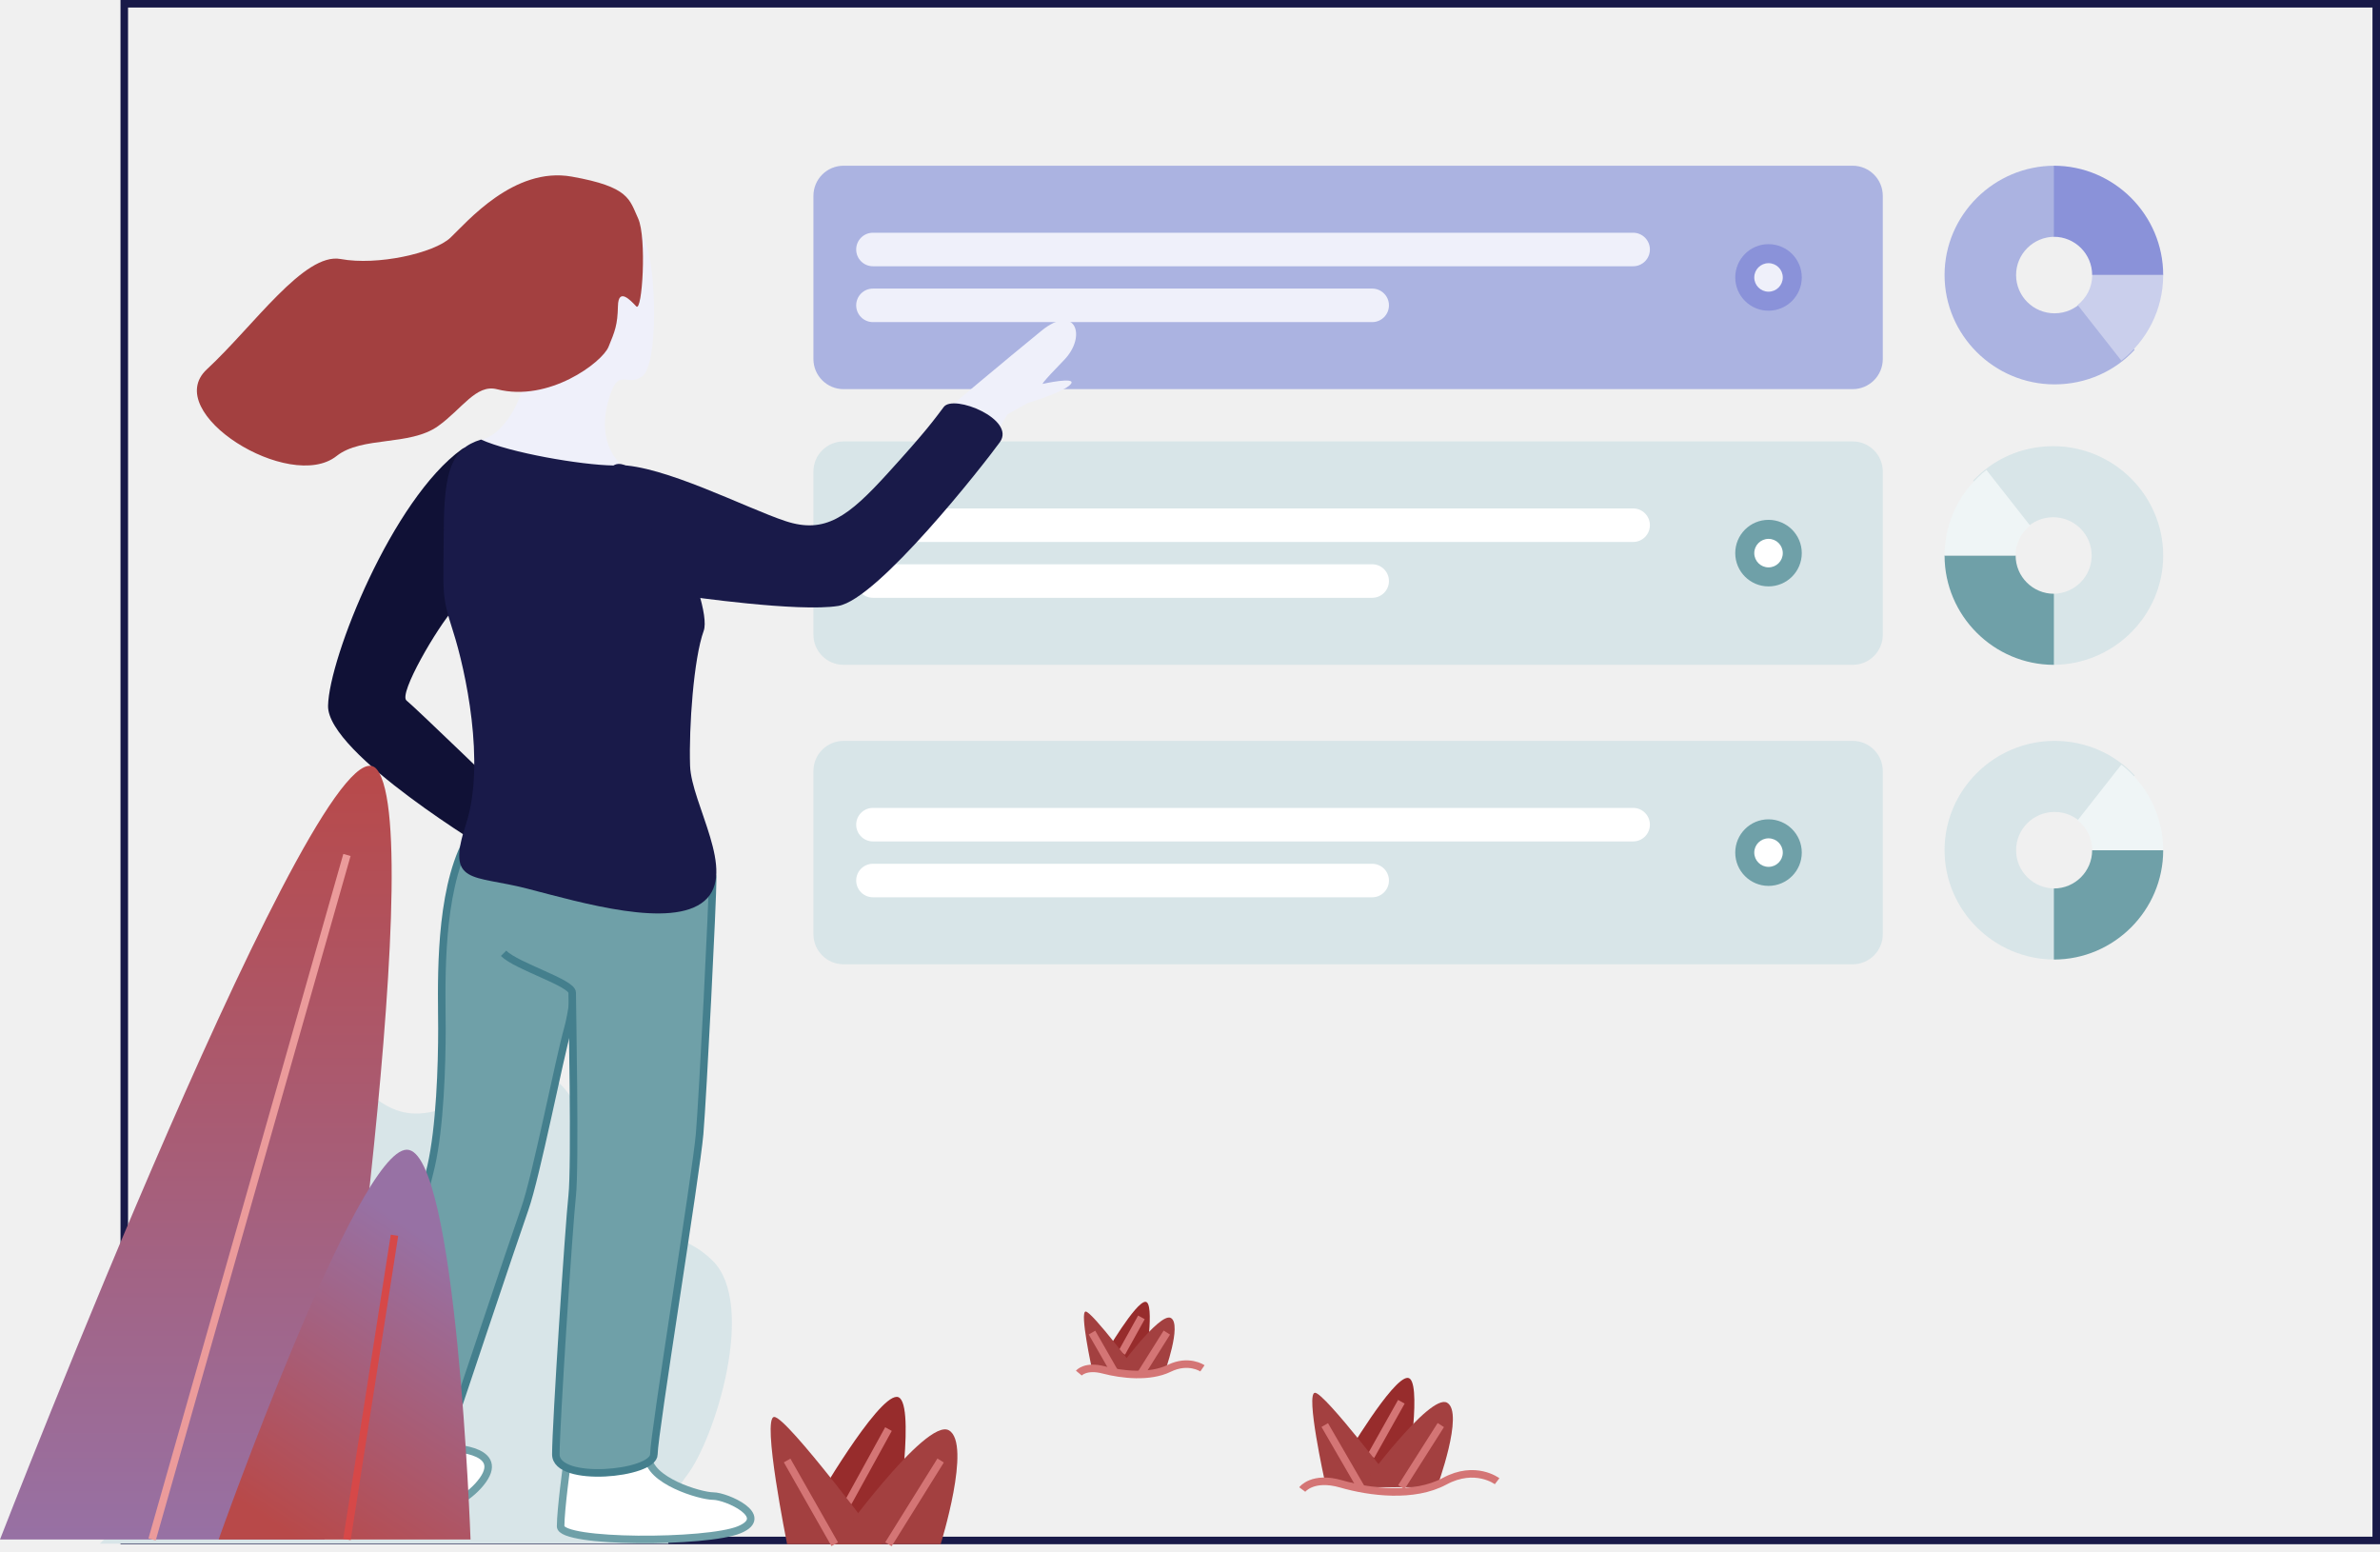
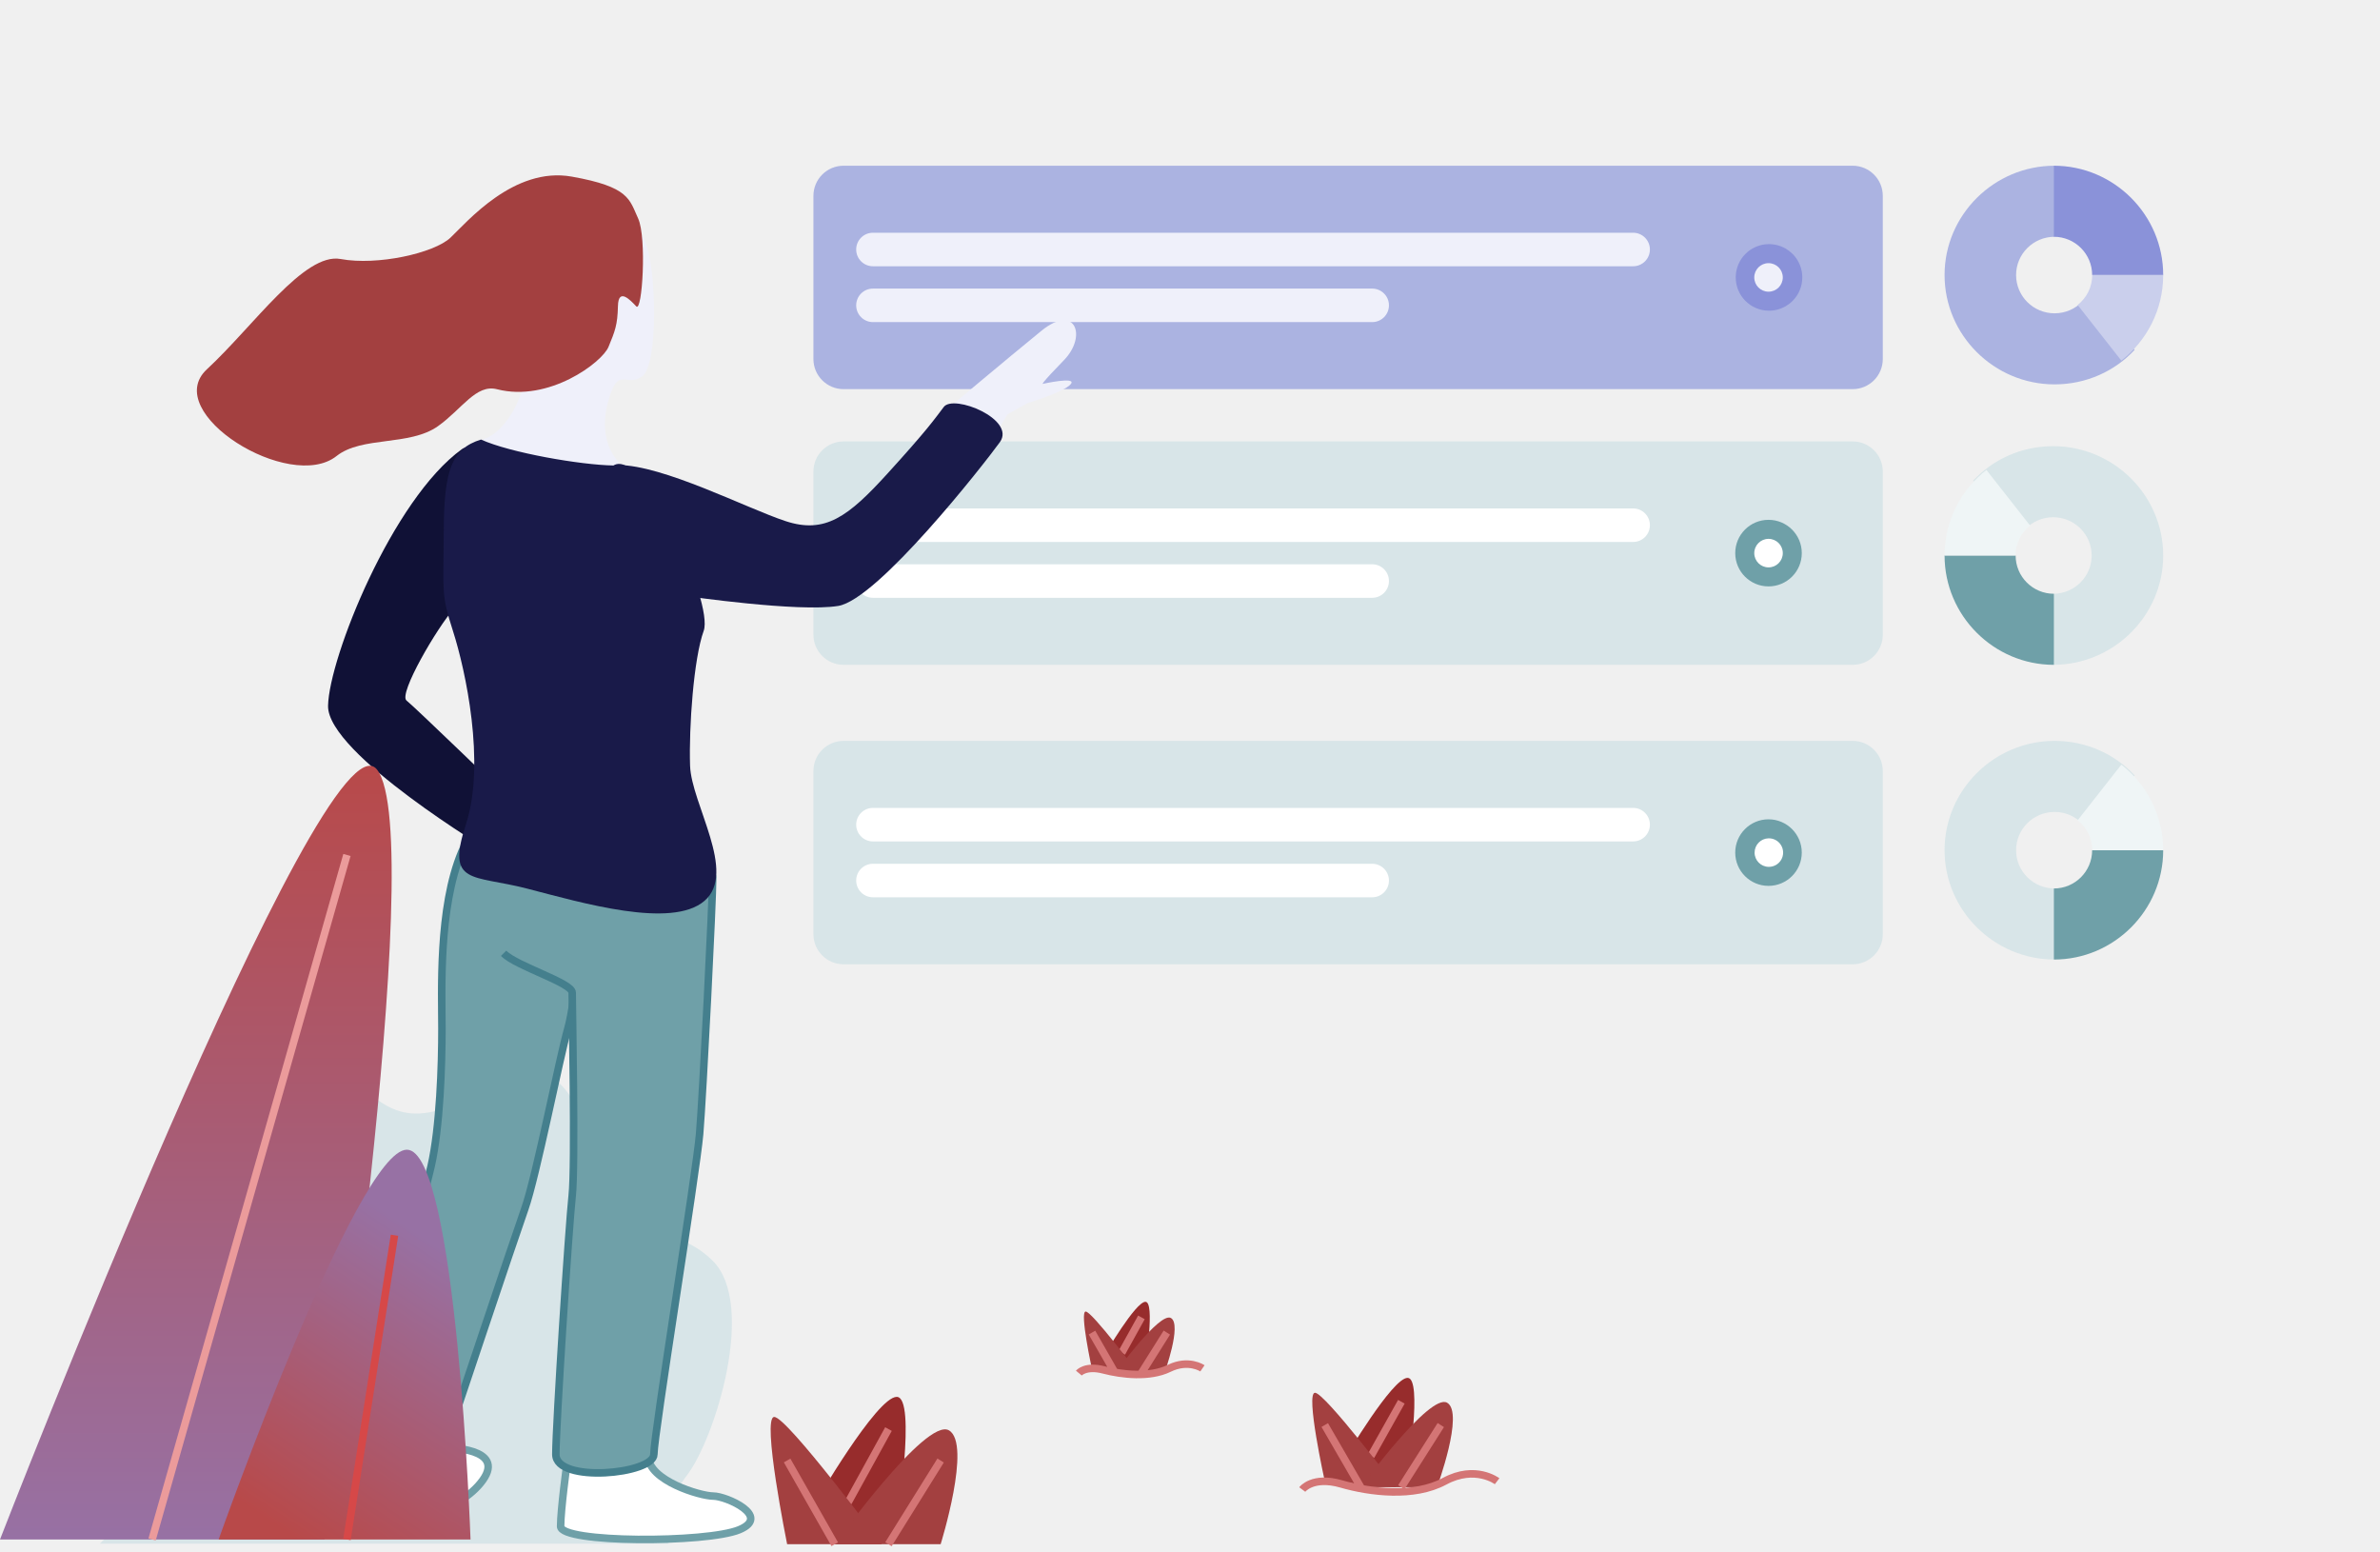
- <svg xmlns="http://www.w3.org/2000/svg" width="316" height="206" viewBox="0 0 316 206" fill="none">
-   <rect x="16.501" y="0.5" width="299" height="204" stroke="#191A49" />
-   <path fill-rule="evenodd" clip-rule="evenodd" d="M88.753 204.93C88.753 204.93 87.518 200.67 91.224 195.829C94.929 190.988 100.487 173.173 94.62 167.363C88.753 161.554 81.496 165.249 80.107 159.529C78.717 153.808 76.864 139.092 68.063 143.158C59.263 147.225 55.094 149.936 49.69 145.676C44.286 141.415 39.345 148.387 36.72 160.392C34.095 172.398 34.25 181.499 27.302 183.242C20.354 184.985 19.118 190.213 19.118 194.861C19.118 199.508 13.251 204.93 13.251 204.93H88.753Z" fill="#D8E5E8" />
-   <rect x="108.001" y="22" width="141.983" height="29.659" rx="4" fill="#ABB3E1" />
-   <rect x="113.679" y="30.897" width="105.383" height="4.449" rx="2.224" fill="#EFF0FA" />
-   <rect x="113.679" y="38.311" width="70.736" height="4.449" rx="2.224" fill="#EFF0FA" />
-   <path fill-rule="evenodd" clip-rule="evenodd" d="M234.811 41.246C237.25 41.246 239.228 39.269 239.228 36.829C239.228 34.389 237.25 32.412 234.811 32.412C232.371 32.412 230.394 34.389 230.394 36.829C230.394 39.269 232.371 41.246 234.811 41.246Z" fill="#8A92D9" />
-   <path fill-rule="evenodd" clip-rule="evenodd" d="M234.813 38.723C235.858 38.723 236.706 37.875 236.706 36.83C236.706 35.784 235.858 34.937 234.813 34.937C233.767 34.937 232.919 35.784 232.919 36.83C232.919 37.875 233.767 38.723 234.813 38.723Z" fill="#EFF0FA" />
-   <rect x="108.001" y="58.6" width="141.983" height="29.659" rx="4" fill="#D8E5E8" />
-   <rect x="113.679" y="67.497" width="105.383" height="4.449" rx="2.224" fill="white" />
-   <rect x="113.679" y="74.911" width="70.736" height="4.449" rx="2.224" fill="white" />
-   <path fill-rule="evenodd" clip-rule="evenodd" d="M234.811 77.846C237.25 77.846 239.228 75.868 239.228 73.428C239.228 70.989 237.25 69.011 234.811 69.011C232.371 69.011 230.394 70.989 230.394 73.428C230.394 75.868 232.371 77.846 234.811 77.846Z" fill="#6FA0A8" />
-   <path fill-rule="evenodd" clip-rule="evenodd" d="M234.813 75.322C235.858 75.322 236.706 74.475 236.706 73.429C236.706 72.384 235.858 71.536 234.813 71.536C233.767 71.536 232.919 72.384 232.919 73.429C232.919 74.475 233.767 75.322 234.813 75.322Z" fill="white" />
-   <rect x="108.001" y="98.354" width="141.983" height="29.659" rx="4" fill="#D8E5E8" />
-   <rect x="113.679" y="107.252" width="105.383" height="4.449" rx="2.224" fill="white" />
-   <rect x="113.679" y="114.667" width="70.736" height="4.449" rx="2.224" fill="white" />
-   <path fill-rule="evenodd" clip-rule="evenodd" d="M234.811 117.602C237.25 117.602 239.228 115.624 239.228 113.184C239.228 110.745 237.25 108.767 234.811 108.767C232.371 108.767 230.394 110.745 230.394 113.184C230.394 115.624 232.371 117.602 234.811 117.602Z" fill="#6FA0A8" />
-   <path fill-rule="evenodd" clip-rule="evenodd" d="M234.813 115.077C235.858 115.077 236.706 114.23 236.706 113.184C236.706 112.139 235.858 111.291 234.813 111.291C233.767 111.291 232.919 112.139 232.919 113.184C232.919 114.23 233.767 115.077 234.813 115.077Z" fill="white" />
-   <path fill-rule="evenodd" clip-rule="evenodd" d="M108.154 199.664C108.154 199.664 116.385 185.437 119.062 185.437C121.738 185.437 119.062 202.332 119.062 202.332L108.154 199.664Z" fill="#972C2C" />
-   <path d="M117.966 189.713L112.613 199.442" stroke="#D47575" />
-   <path fill-rule="evenodd" clip-rule="evenodd" d="M104.51 204.998C104.51 204.998 101.089 188.104 102.8 188.104C104.51 188.104 117.074 204.998 117.074 204.998H104.51Z" fill="#A34040" />
-   <path fill-rule="evenodd" clip-rule="evenodd" d="M110.829 204.999C110.829 204.999 122.934 188.105 125.995 189.883C129.056 191.661 124.891 204.999 124.891 204.999H110.829Z" fill="#A34040" />
-   <path d="M124.89 193.885L117.965 204.999" stroke="#D47575" />
-   <path d="M104.509 193.884L110.828 204.999" stroke="#D47575" />
-   <path fill-rule="evenodd" clip-rule="evenodd" d="M75.297 194.139C75.297 194.139 74.435 200.396 74.435 202.631C74.435 204.866 93.84 204.866 98.153 203.078C102.465 201.29 96.428 198.609 94.703 198.609C92.978 198.609 86.078 196.536 86.078 193.326C86.078 190.117 80.472 189.223 80.472 189.223L75.297 194.139Z" fill="white" stroke="#6FA0A8" />
-   <path fill-rule="evenodd" clip-rule="evenodd" d="M49.76 190.484C49.76 190.484 48.02 193.432 47.15 196.454C46.28 199.476 46.28 202.473 49.76 202.473C53.24 202.473 61.07 200.76 64.114 196.478C67.159 192.196 59.33 192.196 59.33 192.196L57.59 195.622C57.59 195.622 59.33 191.768 59.33 190.484" fill="white" />
-   <path d="M49.76 190.484C49.76 190.484 48.02 193.432 47.15 196.454C46.28 199.476 46.28 202.473 49.76 202.473C53.24 202.473 61.07 200.76 64.114 196.478C67.159 192.196 59.33 192.196 59.33 192.196L57.59 195.622C57.59 195.622 59.33 191.768 59.33 190.484" stroke="#6FA0A8" />
-   <path fill-rule="evenodd" clip-rule="evenodd" d="M61.316 113.075C58.167 120.51 58.677 131.782 58.677 136.568C58.677 141.354 58.428 149.62 57.233 154.841C56.038 160.061 48.562 186.6 48.562 190.516C48.562 194.431 58.237 194.431 59.117 191.821C59.997 189.211 68.133 164.847 69.672 160.496C71.212 156.146 74.269 140.484 75.39 136.568C76.511 132.652 77.589 119.6 77.589 119.6L72.311 108.724C72.311 108.724 64.465 105.639 61.316 113.075Z" fill="#6FA0A8" stroke="#447F8D" />
-   <path fill-rule="evenodd" clip-rule="evenodd" d="M75.971 107.82L82.912 108.724C82.912 108.724 94.626 113.507 94.626 116.551C94.626 119.595 93.324 145.385 92.891 150.537C92.457 155.69 86.817 190.431 86.817 193.065C86.817 195.699 73.802 196.954 73.802 193.065C73.802 189.176 75.537 162.648 75.971 158.734C76.405 154.821 75.971 133.077 75.971 131.772C75.971 130.467 68.596 128.293 66.86 126.554" fill="#6FA0A8" />
-   <path d="M75.971 107.82L82.912 108.724C82.912 108.724 94.626 113.507 94.626 116.551C94.626 119.595 93.324 145.385 92.891 150.537C92.457 155.69 86.817 190.431 86.817 193.065C86.817 195.699 73.802 196.954 73.802 193.065C73.802 189.176 75.537 162.648 75.971 158.734C76.405 154.821 75.971 133.077 75.971 131.772C75.971 130.467 68.596 128.293 66.86 126.554" stroke="#447F8D" />
-   <path fill-rule="evenodd" clip-rule="evenodd" d="M69.536 50.259C69.479 52.989 66.894 57.44 64.387 58.219C61.879 58.998 68.799 65.627 72.916 67.32C77.032 69.012 82.175 61.334 82.175 61.334C82.175 61.334 79.321 58.845 80.677 53.56C82.033 48.276 83.122 51.556 85.275 49.955C87.429 48.355 87.19 35.703 85.651 32.008C84.112 28.314 79.418 34.365 79.418 34.365L75.884 44.514C75.884 44.514 69.593 47.528 69.536 50.259Z" fill="#EFF0FA" />
-   <path fill-rule="evenodd" clip-rule="evenodd" d="M84.725 28.997C85.89 31.517 85.275 41.521 84.481 40.675C83.686 39.829 82.098 38.137 82.046 40.64C81.993 43.142 81.65 43.971 80.795 46.045C79.94 48.119 72.847 53.439 65.982 51.67C63.215 50.957 61.343 54.298 58.167 56.563C54.383 59.261 48.053 57.866 44.687 60.538C38.495 65.455 21.262 54.774 27.471 49.023C33.681 43.273 40.382 33.48 45.234 34.385C50.087 35.29 57.632 33.609 59.806 31.555C61.981 29.5 68.225 22.081 75.91 23.445C83.595 24.808 83.56 26.477 84.725 28.997Z" fill="#A34040" />
-   <path fill-rule="evenodd" clip-rule="evenodd" d="M61.334 59.623C52.091 66.285 43.691 87.324 43.557 93.694C43.425 100.064 65.26 113.127 65.26 113.127L68.003 106.37C68.003 106.37 55.083 93.862 53.976 92.997C52.87 92.131 58.082 83.228 60.301 80.77C62.451 78.388 64.458 57.371 61.334 59.623Z" fill="#101136" />
-   <path fill-rule="evenodd" clip-rule="evenodd" d="M81.451 61.795C85.486 59.293 94.776 80.045 93.435 83.735C92.094 87.424 91.46 96.544 91.622 101.633C91.783 106.722 97.914 115.808 93.544 119.585C89.174 123.363 77.234 119.838 69.978 117.962C62.723 116.086 59.202 117.544 61.86 109.437C64.518 101.331 61.779 88.862 60.161 83.828C58.543 78.793 58.891 78.792 58.918 70.617C58.946 62.443 59.935 59.574 63.866 58.351C67.735 60.114 77.161 61.732 81.451 61.795Z" fill="#191A49" />
-   <path fill-rule="evenodd" clip-rule="evenodd" d="M122.941 59.61L125.213 54.771C125.213 54.771 133.745 47.596 138.274 43.912C142.802 40.229 144.363 44.634 141.267 47.808C138.17 50.981 138.438 50.964 138.438 50.964C138.438 50.964 143.026 49.934 142.171 50.989C141.316 52.044 136.419 53.518 136.419 53.518L133.793 54.984L130.442 60.425L122.941 59.61Z" fill="#EFF0FA" />
-   <path fill-rule="evenodd" clip-rule="evenodd" d="M82.004 61.731C88.095 61.731 99.04 67.446 104.294 69.178C109.548 70.91 112.613 68.612 117.867 62.832C123.121 57.052 123.997 55.753 125.31 54.021C126.624 52.289 134.942 55.675 132.753 58.703C130.564 61.731 116.554 79.571 111.3 80.437C106.046 81.303 91.16 79.138 91.16 79.138" fill="#191A49" />
-   <path fill-rule="evenodd" clip-rule="evenodd" d="M0 204.369C0 204.369 43.084 93.328 50.053 102.161C57.022 110.994 43.084 204.369 43.084 204.369H0Z" fill="url(#paint0_linear)" />
-   <path d="M46.065 113.5L20.193 204.369" stroke="#EB9B9B" />
-   <path fill-rule="evenodd" clip-rule="evenodd" d="M62.474 204.369C62.474 204.369 60.645 152.625 54.017 152.625C47.388 152.625 29.029 204.369 29.029 204.369H62.474Z" fill="url(#paint1_linear)" />
-   <path d="M46.066 204.369L52.376 163.983" stroke="#D64848" />
-   <path fill-rule="evenodd" clip-rule="evenodd" d="M146.76 179.701C146.76 179.701 150.776 172.817 152.081 172.817C153.387 172.817 152.081 180.992 152.081 180.992L146.76 179.701Z" fill="#972C2C" />
-   <path d="M151.549 174.886L148.938 179.593" stroke="#D47575" />
-   <path fill-rule="evenodd" clip-rule="evenodd" d="M144.984 181.743C144.984 181.743 143.316 174.107 144.15 174.107C144.984 174.107 151.113 182.282 151.113 182.282L144.984 181.743Z" fill="#A34040" />
-   <path fill-rule="evenodd" clip-rule="evenodd" d="M148.068 182.282C148.068 182.282 153.973 174.108 155.466 174.968C156.959 175.829 154.601 182.282 154.601 182.282H148.068Z" fill="#A34040" />
-   <path d="M154.925 176.904L151.547 182.282" stroke="#D47575" />
-   <path d="M144.985 176.904L148.067 182.282" stroke="#D47575" />
-   <path d="M143.243 182.282C143.243 182.282 144.116 181.227 146.528 181.858C148.939 182.489 152.647 182.913 155.233 181.651C157.818 180.389 159.65 181.651 159.65 181.651" stroke="#D47575" />
-   <path fill-rule="evenodd" clip-rule="evenodd" d="M178.644 193.469C178.644 193.469 184.868 182.914 186.892 182.914C188.915 182.914 186.892 195.448 186.892 195.448L178.644 193.469Z" fill="#972C2C" />
-   <path d="M186.064 186.087L182.017 193.304" stroke="#D47575" />
-   <path fill-rule="evenodd" clip-rule="evenodd" d="M175.89 196.602C175.89 196.602 173.303 184.893 174.597 184.893C175.89 184.893 185.389 197.428 185.389 197.428L175.89 196.602Z" fill="#A34040" />
-   <path fill-rule="evenodd" clip-rule="evenodd" d="M180.669 197.428C180.669 197.428 189.822 184.893 192.136 186.212C194.451 187.532 190.795 197.428 190.795 197.428H180.669Z" fill="#A34040" />
-   <path d="M191.3 189.181L186.063 197.428" stroke="#D47575" />
-   <path d="M175.89 189.181L180.668 197.428" stroke="#D47575" />
-   <path d="M172.903 197.737C172.903 197.737 174.28 195.897 178.083 196.997C181.886 198.098 187.733 198.838 191.81 196.636C195.887 194.434 198.776 196.636 198.776 196.636" stroke="#D47575" />
-   <path fill-rule="evenodd" clip-rule="evenodd" d="M276.519 39.986C275.586 40.974 274.265 41.593 272.795 41.593C269.971 41.593 267.682 39.319 267.682 36.513C267.682 33.708 269.971 31.433 272.795 31.433V22C264.762 22 258.187 28.532 258.187 36.513C258.187 44.495 264.762 51.027 272.795 51.027C277.015 51.027 280.828 49.254 283.428 46.432L276.519 39.986Z" fill="#ABB3E1" />
-   <path fill-rule="evenodd" clip-rule="evenodd" d="M272.701 22V31.434C275.506 31.434 277.781 33.708 277.781 36.514H287.214C287.214 28.532 280.682 22 272.701 22Z" fill="#8A92D9" />
-   <path fill-rule="evenodd" clip-rule="evenodd" d="M277.793 36.513C277.793 38.126 277.034 39.559 275.854 40.484L281.658 47.872C285.036 45.227 287.213 41.127 287.213 36.513H277.793Z" fill="#CACFEC" />
-   <path fill-rule="evenodd" clip-rule="evenodd" d="M276.519 109.394C275.586 108.407 274.265 107.787 272.795 107.787C269.971 107.787 267.682 110.061 267.682 112.867C267.682 115.673 269.971 117.947 272.795 117.947V127.381C264.762 127.381 258.187 120.848 258.187 112.867C258.187 104.886 264.762 98.353 272.795 98.353C277.015 98.353 280.828 100.127 283.428 102.948L276.519 109.394Z" fill="#D8E5E8" />
-   <path fill-rule="evenodd" clip-rule="evenodd" d="M272.701 127.382V117.948C275.506 117.948 277.781 115.674 277.781 112.869H287.214C287.214 120.85 280.682 127.382 272.701 127.382Z" fill="#6FA0A8" />
-   <path fill-rule="evenodd" clip-rule="evenodd" d="M277.793 112.868C277.793 111.256 277.034 109.822 275.854 108.897L281.658 101.509C285.036 104.154 287.213 108.254 287.213 112.868H277.793Z" fill="#EFF5F6" />
-   <path fill-rule="evenodd" clip-rule="evenodd" d="M268.882 70.271C269.814 69.284 271.136 68.664 272.605 68.664C275.429 68.664 277.718 70.939 277.718 73.744C277.718 76.55 275.429 78.824 272.605 78.824V88.258C280.639 88.258 287.214 81.725 287.214 73.744C287.214 65.763 280.639 59.23 272.605 59.23C268.386 59.23 264.572 61.004 261.972 63.825L268.882 70.271Z" fill="#D8E5E8" />
-   <path fill-rule="evenodd" clip-rule="evenodd" d="M272.701 88.258V78.824C269.895 78.824 267.621 76.55 267.621 73.745H258.187C258.187 81.726 264.72 88.258 272.701 88.258Z" fill="#6FA0A8" />
-   <path fill-rule="evenodd" clip-rule="evenodd" d="M267.605 73.745C267.605 72.132 268.365 70.699 269.544 69.773L263.741 62.386C260.363 65.031 258.186 69.131 258.186 73.745H267.605Z" fill="#EFF5F6" />
+ <svg xmlns="http://www.w3.org/2000/svg" width="316" height="206" fill="none">
+   <path fill-rule="evenodd" clip-rule="evenodd" d="M88.753 204.93s-1.235-4.26 2.47-9.101c3.706-4.841 9.264-22.656 3.397-28.466-5.867-5.809-13.124-2.114-14.513-7.834-1.39-5.721-3.243-20.437-12.044-16.371-8.8 4.067-12.97 6.778-18.373 2.518-5.404-4.261-10.345 2.711-12.97 14.716-2.625 12.006-2.47 21.107-9.418 22.85-6.948 1.743-8.184 6.971-8.184 11.619 0 4.647-5.867 10.069-5.867 10.069h75.502Z" fill="#D8E5E8" />
+   <path d="M245.984 22H112.001a4 4 0 0 0-4 4v21.659a4 4 0 0 0 4 4h133.983a4 4 0 0 0 4-4V26a4 4 0 0 0-4-4Z" fill="#ABB3E1" />
+   <path d="M216.838 30.897H115.903a2.224 2.224 0 0 0-2.224 2.224v.001c0 1.228.996 2.224 2.224 2.224h100.935a2.224 2.224 0 0 0 2.224-2.224v-.001a2.224 2.224 0 0 0-2.224-2.224ZM182.191 38.311h-66.288a2.224 2.224 0 0 0-2.224 2.224v.001c0 1.228.996 2.224 2.224 2.224h66.288a2.224 2.224 0 0 0 2.224-2.224v-.001a2.224 2.224 0 0 0-2.224-2.224Z" fill="#EFF0FA" />
+   <path fill-rule="evenodd" clip-rule="evenodd" d="M234.811 41.246a4.419 4.419 0 1 0 0-8.837 4.419 4.419 0 0 0 0 8.837Z" fill="#8A92D9" />
+   <path fill-rule="evenodd" clip-rule="evenodd" d="M234.813 38.723a1.894 1.894 0 1 0 0-3.788 1.894 1.894 0 0 0 0 3.788Z" fill="#EFF0FA" />
+   <path d="M245.984 58.6H112.001a4 4 0 0 0-4 4v21.659a4 4 0 0 0 4 4h133.983a4 4 0 0 0 4-4V62.6a4 4 0 0 0-4-4Z" fill="#D8E5E8" />
+   <path d="M216.838 67.497H115.903a2.224 2.224 0 0 0-2.224 2.224v.001c0 1.228.996 2.224 2.224 2.224h100.935a2.224 2.224 0 0 0 2.224-2.224v-.001a2.224 2.224 0 0 0-2.224-2.224ZM182.191 74.911h-66.288a2.224 2.224 0 0 0-2.224 2.224v.001c0 1.228.996 2.224 2.224 2.224h66.288a2.224 2.224 0 0 0 2.224-2.224v-.001a2.224 2.224 0 0 0-2.224-2.224Z" fill="#fff" />
+   <path fill-rule="evenodd" clip-rule="evenodd" d="M234.811 77.846a4.418 4.418 0 1 0 0-8.837 4.418 4.418 0 0 0 0 8.837Z" fill="#6FA0A8" />
+   <path fill-rule="evenodd" clip-rule="evenodd" d="M234.813 75.322a1.894 1.894 0 1 0 0-3.788 1.894 1.894 0 0 0 0 3.788Z" fill="#fff" />
+   <path d="M245.984 98.354H112.001a4 4 0 0 0-4 4v21.659a4 4 0 0 0 4 4h133.983a4 4 0 0 0 4-4v-21.659a4 4 0 0 0-4-4Z" fill="#D8E5E8" />
+   <path d="M216.838 107.252H115.903a2.224 2.224 0 0 0-2.224 2.224v.001c0 1.228.996 2.224 2.224 2.224h100.935a2.224 2.224 0 0 0 2.224-2.224v-.001a2.224 2.224 0 0 0-2.224-2.224ZM182.191 114.667h-66.288a2.224 2.224 0 0 0-2.224 2.224v.001c0 1.228.996 2.224 2.224 2.224h66.288a2.224 2.224 0 0 0 2.224-2.224v-.001a2.224 2.224 0 0 0-2.224-2.224Z" fill="#fff" />
+   <path fill-rule="evenodd" clip-rule="evenodd" d="M234.811 117.602a4.421 4.421 0 0 0 4.417-4.419 4.421 4.421 0 0 0-4.419-4.417 4.417 4.417 0 1 0 .002 8.836Z" fill="#6FA0A8" />
+   <path fill-rule="evenodd" clip-rule="evenodd" d="M234.813 115.077a1.894 1.894 0 1 0 .001-3.787 1.894 1.894 0 0 0-.001 3.787Z" fill="#fff" />
+   <path fill-rule="evenodd" clip-rule="evenodd" d="M108.154 199.664s8.231-14.227 10.908-14.227c2.676 0 0 16.895 0 16.895l-10.908-2.668Z" fill="#972C2C" />
+   <path d="m117.966 189.713-5.353 9.729" stroke="#D47575" />
+   <path fill-rule="evenodd" clip-rule="evenodd" d="M104.51 204.998s-3.421-16.894-1.71-16.894c1.71 0 14.274 16.894 14.274 16.894H104.51Z" fill="#A34040" />
+   <path fill-rule="evenodd" clip-rule="evenodd" d="M110.829 204.999s12.105-16.894 15.166-15.116c3.061 1.778-1.104 15.116-1.104 15.116h-14.062Z" fill="#A34040" />
+   <path d="m104.509 193.884 6.319 11.115m14.062-11.114-6.925 11.114 6.925-11.114Z" stroke="#D47575" />
+   <path fill-rule="evenodd" clip-rule="evenodd" d="M75.297 194.139s-.862 6.257-.862 8.492c0 2.235 19.405 2.235 23.718.447 4.312-1.788-1.725-4.469-3.45-4.469s-8.625-2.073-8.625-5.283c0-3.209-5.606-4.103-5.606-4.103l-5.175 4.916Z" fill="#fff" stroke="#6FA0A8" />
+   <path fill-rule="evenodd" clip-rule="evenodd" d="M49.76 190.484s-1.74 2.948-2.61 5.97c-.87 3.022-.87 6.019 2.61 6.019s11.31-1.713 14.354-5.995c3.045-4.282-4.784-4.282-4.784-4.282l-1.74 3.426s1.74-3.854 1.74-5.138" fill="#fff" />
+   <path d="M49.76 190.484s-1.74 2.948-2.61 5.97c-.87 3.022-.87 6.019 2.61 6.019s11.31-1.713 14.354-5.995c3.045-4.282-4.784-4.282-4.784-4.282l-1.74 3.426s1.74-3.854 1.74-5.138" stroke="#6FA0A8" />
+   <path fill-rule="evenodd" clip-rule="evenodd" d="M61.316 113.075c-3.15 7.435-2.639 18.707-2.639 23.493 0 4.786-.25 13.052-1.444 18.273-1.195 5.22-8.671 31.759-8.671 35.675 0 3.915 9.675 3.915 10.555 1.305.88-2.61 9.016-26.974 10.556-31.325 1.539-4.35 4.596-20.012 5.717-23.928 1.121-3.916 2.2-16.968 2.2-16.968l-5.279-10.876s-7.846-3.085-10.995 4.351Z" fill="#6FA0A8" stroke="#447F8D" />
+   <path fill-rule="evenodd" clip-rule="evenodd" d="m75.97 107.82 6.942.904s11.714 4.783 11.714 7.827c0 3.044-1.302 28.834-1.736 33.986-.433 5.153-6.073 39.894-6.073 42.528 0 2.634-13.015 3.889-13.015 0s1.735-30.417 2.169-34.331c.434-3.913 0-25.657 0-26.962 0-1.305-7.375-3.479-9.11-5.218" fill="#6FA0A8" />
+   <path d="m75.97 107.82 6.942.904s11.714 4.783 11.714 7.827c0 3.044-1.302 28.834-1.736 33.986-.433 5.153-6.073 39.894-6.073 42.528 0 2.634-13.015 3.889-13.015 0s1.735-30.417 2.169-34.331c.434-3.913 0-25.657 0-26.962 0-1.305-7.375-3.479-9.11-5.218" stroke="#447F8D" />
+   <path fill-rule="evenodd" clip-rule="evenodd" d="M69.536 50.259c-.057 2.73-2.642 7.18-5.15 7.96-2.507.78 4.413 7.408 8.53 9.1 4.117 1.693 9.26-5.985 9.26-5.985s-2.855-2.49-1.499-7.774c1.356-5.284 2.445-2.004 4.598-3.605 2.154-1.6 1.915-14.252.376-17.947-1.54-3.694-6.233 2.357-6.233 2.357l-3.534 10.15s-6.291 3.013-6.348 5.744Z" fill="#EFF0FA" />
+   <path fill-rule="evenodd" clip-rule="evenodd" d="M84.725 28.997c1.165 2.52.55 12.524-.244 11.678-.795-.846-2.383-2.538-2.435-.035-.053 2.502-.396 3.331-1.251 5.405-.855 2.074-7.948 7.394-14.813 5.625-2.767-.713-4.639 2.628-7.815 4.893-3.784 2.698-10.114 1.303-13.48 3.975-6.192 4.917-23.425-5.764-17.215-11.515 6.21-5.75 12.91-15.544 17.762-14.638 4.853.905 12.398-.776 14.572-2.83 2.175-2.055 8.42-9.474 16.104-8.11 7.685 1.363 7.65 3.032 8.815 5.552Z" fill="#A34040" />
+   <path fill-rule="evenodd" clip-rule="evenodd" d="M61.334 59.623C52.09 66.285 43.69 87.324 43.557 93.694c-.133 6.37 21.703 19.433 21.703 19.433l2.743-6.757s-12.92-12.508-14.027-13.373c-1.106-.866 4.106-9.77 6.325-12.227 2.15-2.382 4.157-23.399 1.033-21.147Z" fill="#101136" />
+   <path fill-rule="evenodd" clip-rule="evenodd" d="M81.45 61.795c4.036-2.502 13.326 18.25 11.985 21.94-1.34 3.69-1.975 12.809-1.813 17.898.161 5.089 6.292 14.175 1.922 17.952-4.37 3.778-16.31.253-23.566-1.623-7.255-1.876-10.776-.418-8.118-8.525 2.658-8.106-.081-20.575-1.7-25.61-1.617-5.034-1.27-5.035-1.242-13.21.028-8.175 1.017-11.043 4.948-12.266 3.869 1.763 13.295 3.381 17.585 3.444h-.001Z" fill="#191A49" />
+   <path fill-rule="evenodd" clip-rule="evenodd" d="m122.941 59.61 2.272-4.839s8.532-7.175 13.061-10.859c4.528-3.683 6.089.722 2.993 3.896-3.097 3.173-2.829 3.156-2.829 3.156s4.588-1.03 3.733.025-5.752 2.53-5.752 2.53l-2.626 1.465-3.351 5.44-7.501-.814Z" fill="#EFF0FA" />
+   <path fill-rule="evenodd" clip-rule="evenodd" d="M82.004 61.73c6.09 0 17.036 5.716 22.29 7.448 5.254 1.732 8.319-.566 13.573-6.346s6.13-7.079 7.443-8.81c1.314-1.733 9.632 1.653 7.443 4.68-2.189 3.029-16.199 20.87-21.453 21.735-5.254.867-20.14-1.299-20.14-1.299" fill="#191A49" />
+   <path fill-rule="evenodd" clip-rule="evenodd" d="M0 204.369s43.084-111.04 50.053-102.208c6.97 8.833-6.97 102.208-6.97 102.208H0Z" fill="url(#a)" />
+   <path d="m46.065 113.5-25.872 90.869" stroke="#EB9B9B" />
+   <path fill-rule="evenodd" clip-rule="evenodd" d="M62.474 204.369s-1.829-51.744-8.457-51.744c-6.629 0-24.988 51.744-24.988 51.744h33.445Z" fill="url(#b)" />
+   <path d="m46.066 204.369 6.31-40.386" stroke="#D64848" />
+   <path fill-rule="evenodd" clip-rule="evenodd" d="M146.76 179.701s4.016-6.884 5.321-6.884c1.306 0 0 8.175 0 8.175l-5.321-1.291Z" fill="#972C2C" />
+   <path d="m151.549 174.886-2.611 4.707" stroke="#D47575" />
+   <path fill-rule="evenodd" clip-rule="evenodd" d="M144.984 181.743s-1.668-7.636-.834-7.636 6.963 8.175 6.963 8.175l-6.129-.539Z" fill="#A34040" />
+   <path fill-rule="evenodd" clip-rule="evenodd" d="M148.068 182.282s5.905-8.174 7.398-7.314c1.493.861-.865 7.314-.865 7.314h-6.533Z" fill="#A34040" />
+   <path d="M143.243 182.282s.873-1.055 3.285-.424c2.411.631 6.119 1.055 8.705-.207 2.585-1.262 4.417 0 4.417 0m-4.725-4.747-3.378 5.378 3.378-5.378Zm-9.94 0 3.082 5.378-3.082-5.378Z" stroke="#D47575" />
+   <path fill-rule="evenodd" clip-rule="evenodd" d="M178.644 193.469s6.224-10.555 8.248-10.555c2.023 0 0 12.534 0 12.534l-8.248-1.979Z" fill="#972C2C" />
+   <path d="m186.064 186.087-4.047 7.217" stroke="#D47575" />
+   <path fill-rule="evenodd" clip-rule="evenodd" d="M175.89 196.602s-2.587-11.709-1.293-11.709c1.293 0 10.792 12.535 10.792 12.535l-9.499-.826Z" fill="#A34040" />
+   <path fill-rule="evenodd" clip-rule="evenodd" d="M180.669 197.428s9.153-12.535 11.467-11.216c2.315 1.32-1.341 11.216-1.341 11.216h-10.126Z" fill="#A34040" />
+   <path d="M172.903 197.737s1.377-1.84 5.18-.74c3.803 1.101 9.65 1.841 13.727-.361s6.966 0 6.966 0m-7.476-7.455-5.237 8.247 5.237-8.247Zm-15.41 0 4.778 8.247-4.778-8.247Z" stroke="#D47575" />
+   <path fill-rule="evenodd" clip-rule="evenodd" d="M276.519 39.986a5.104 5.104 0 0 1-3.724 1.607c-2.824 0-5.113-2.274-5.113-5.08 0-2.805 2.289-5.08 5.113-5.08V22c-8.033 0-14.608 6.532-14.608 14.513 0 7.982 6.575 14.514 14.608 14.514 4.22 0 8.033-1.773 10.633-4.595l-6.909-6.446Z" fill="#ABB3E1" />
+   <path fill-rule="evenodd" clip-rule="evenodd" d="M272.701 22v9.434a5.08 5.08 0 0 1 5.08 5.08h9.433c0-7.982-6.532-14.514-14.513-14.514Z" fill="#8A92D9" />
+   <path fill-rule="evenodd" clip-rule="evenodd" d="M277.793 36.513a5.035 5.035 0 0 1-1.939 3.971l5.804 7.388c3.378-2.645 5.555-6.745 5.555-11.359h-9.42Z" fill="#CACFEC" />
+   <path fill-rule="evenodd" clip-rule="evenodd" d="M276.519 109.394a5.097 5.097 0 0 0-3.724-1.607c-2.824 0-5.113 2.274-5.113 5.08s2.289 5.08 5.113 5.08v9.434c-8.033 0-14.608-6.533-14.608-14.514 0-7.981 6.575-14.514 14.608-14.514 4.22 0 8.033 1.774 10.633 4.595l-6.909 6.446Z" fill="#D8E5E8" />
+   <path fill-rule="evenodd" clip-rule="evenodd" d="M272.701 127.382v-9.434a5.08 5.08 0 0 0 5.08-5.079h9.433c0 7.981-6.532 14.513-14.513 14.513Z" fill="#6FA0A8" />
+   <path fill-rule="evenodd" clip-rule="evenodd" d="M277.793 112.868a5.036 5.036 0 0 0-1.939-3.971l5.804-7.388c3.378 2.645 5.555 6.745 5.555 11.359h-9.42Z" fill="#EFF5F6" />
+   <path fill-rule="evenodd" clip-rule="evenodd" d="M268.882 70.27a5.108 5.108 0 0 1 3.723-1.606c2.824 0 5.113 2.275 5.113 5.08 0 2.806-2.289 5.08-5.113 5.08v9.434c8.034 0 14.609-6.533 14.609-14.514 0-7.981-6.575-14.514-14.609-14.514-4.219 0-8.033 1.774-10.633 4.595l6.91 6.446v-.001Z" fill="#D8E5E8" />
+   <path fill-rule="evenodd" clip-rule="evenodd" d="M272.701 88.258v-9.434a5.08 5.08 0 0 1-5.08-5.08h-9.434c0 7.982 6.533 14.514 14.514 14.514Z" fill="#6FA0A8" />
+   <path fill-rule="evenodd" clip-rule="evenodd" d="M267.605 73.745a5.04 5.04 0 0 1 1.939-3.972l-5.803-7.387c-3.378 2.645-5.555 6.745-5.555 11.359h9.419Z" fill="#EFF5F6" />
  <defs>
-     <linearGradient id="paint0_linear" x1="26.188" y1="101.51" x2="26.188" y2="204.369" gradientUnits="userSpaceOnUse">
+     <linearGradient id="a" x1="26.188" y1="101.51" x2="26.188" y2="204.369" gradientUnits="userSpaceOnUse">
      <stop stop-color="#B84949" />
      <stop offset="1" stop-color="#9771A4" />
    </linearGradient>
-     <linearGradient id="paint1_linear" x1="36.601" y1="202.476" x2="60.265" y2="166.823" gradientUnits="userSpaceOnUse">
+     <linearGradient id="b" x1="36.601" y1="202.476" x2="60.265" y2="166.823" gradientUnits="userSpaceOnUse">
      <stop stop-color="#B84949" />
      <stop offset="1" stop-color="#9771A4" />
    </linearGradient>
  </defs>
</svg>
